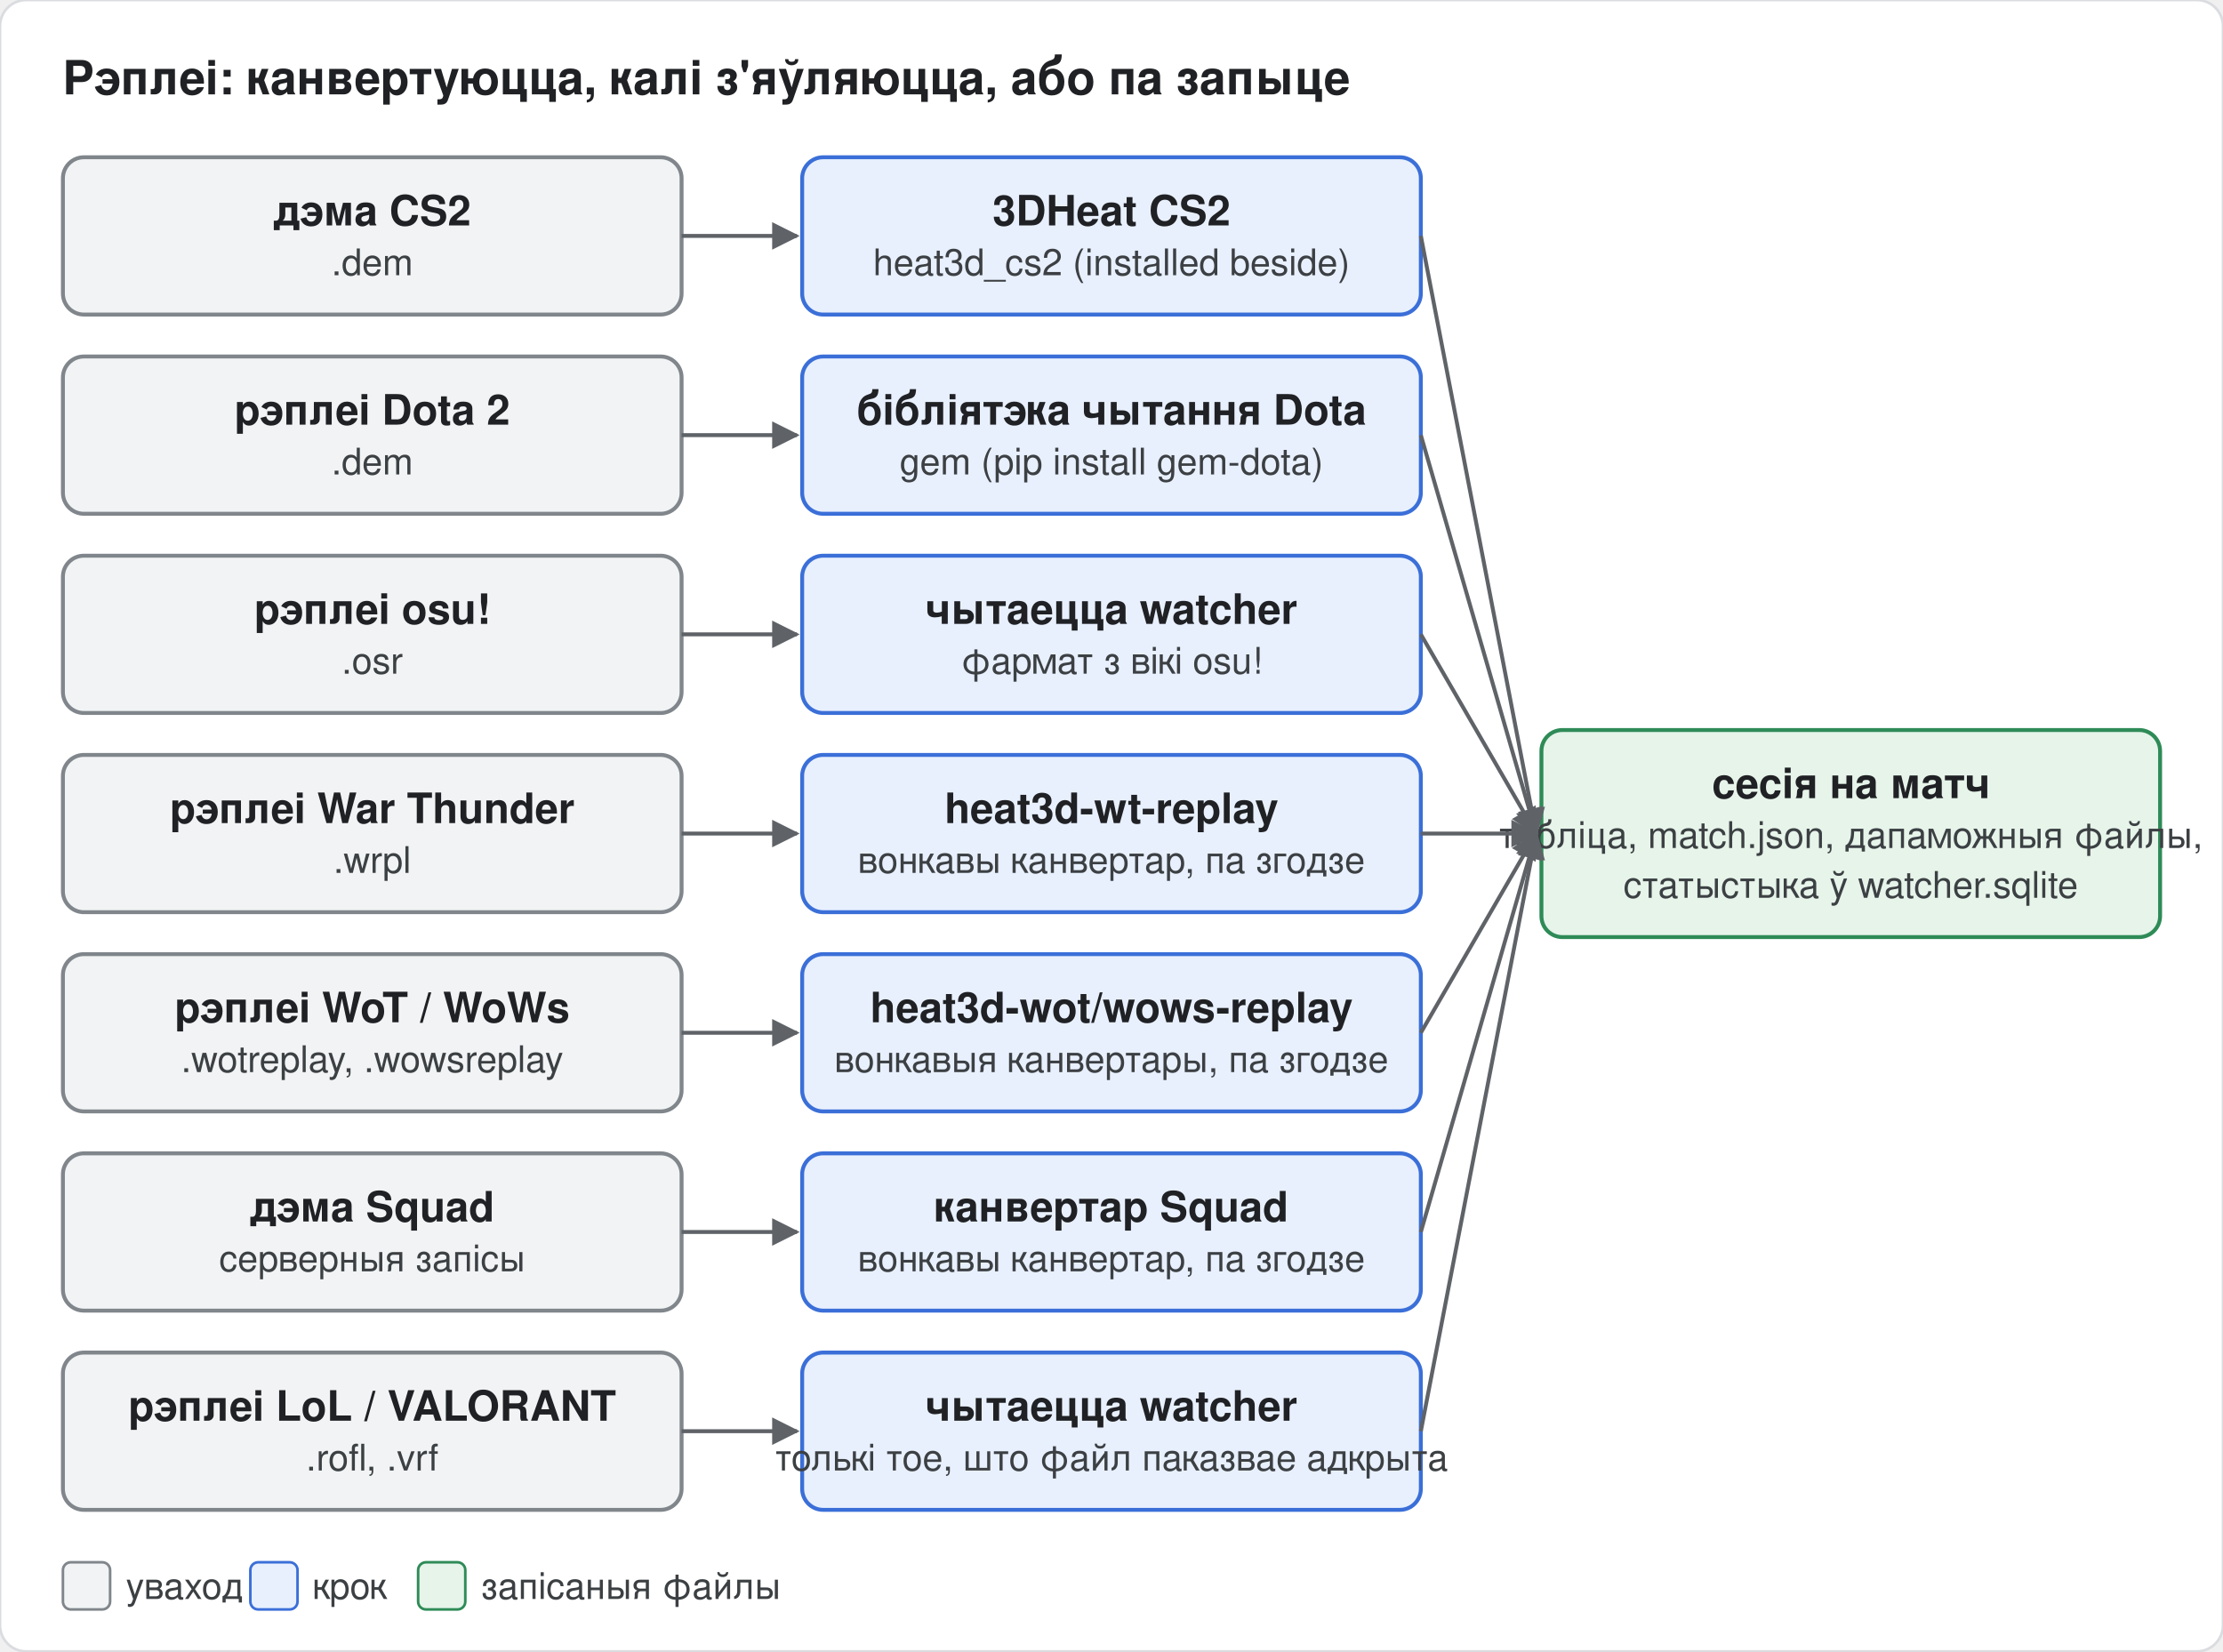
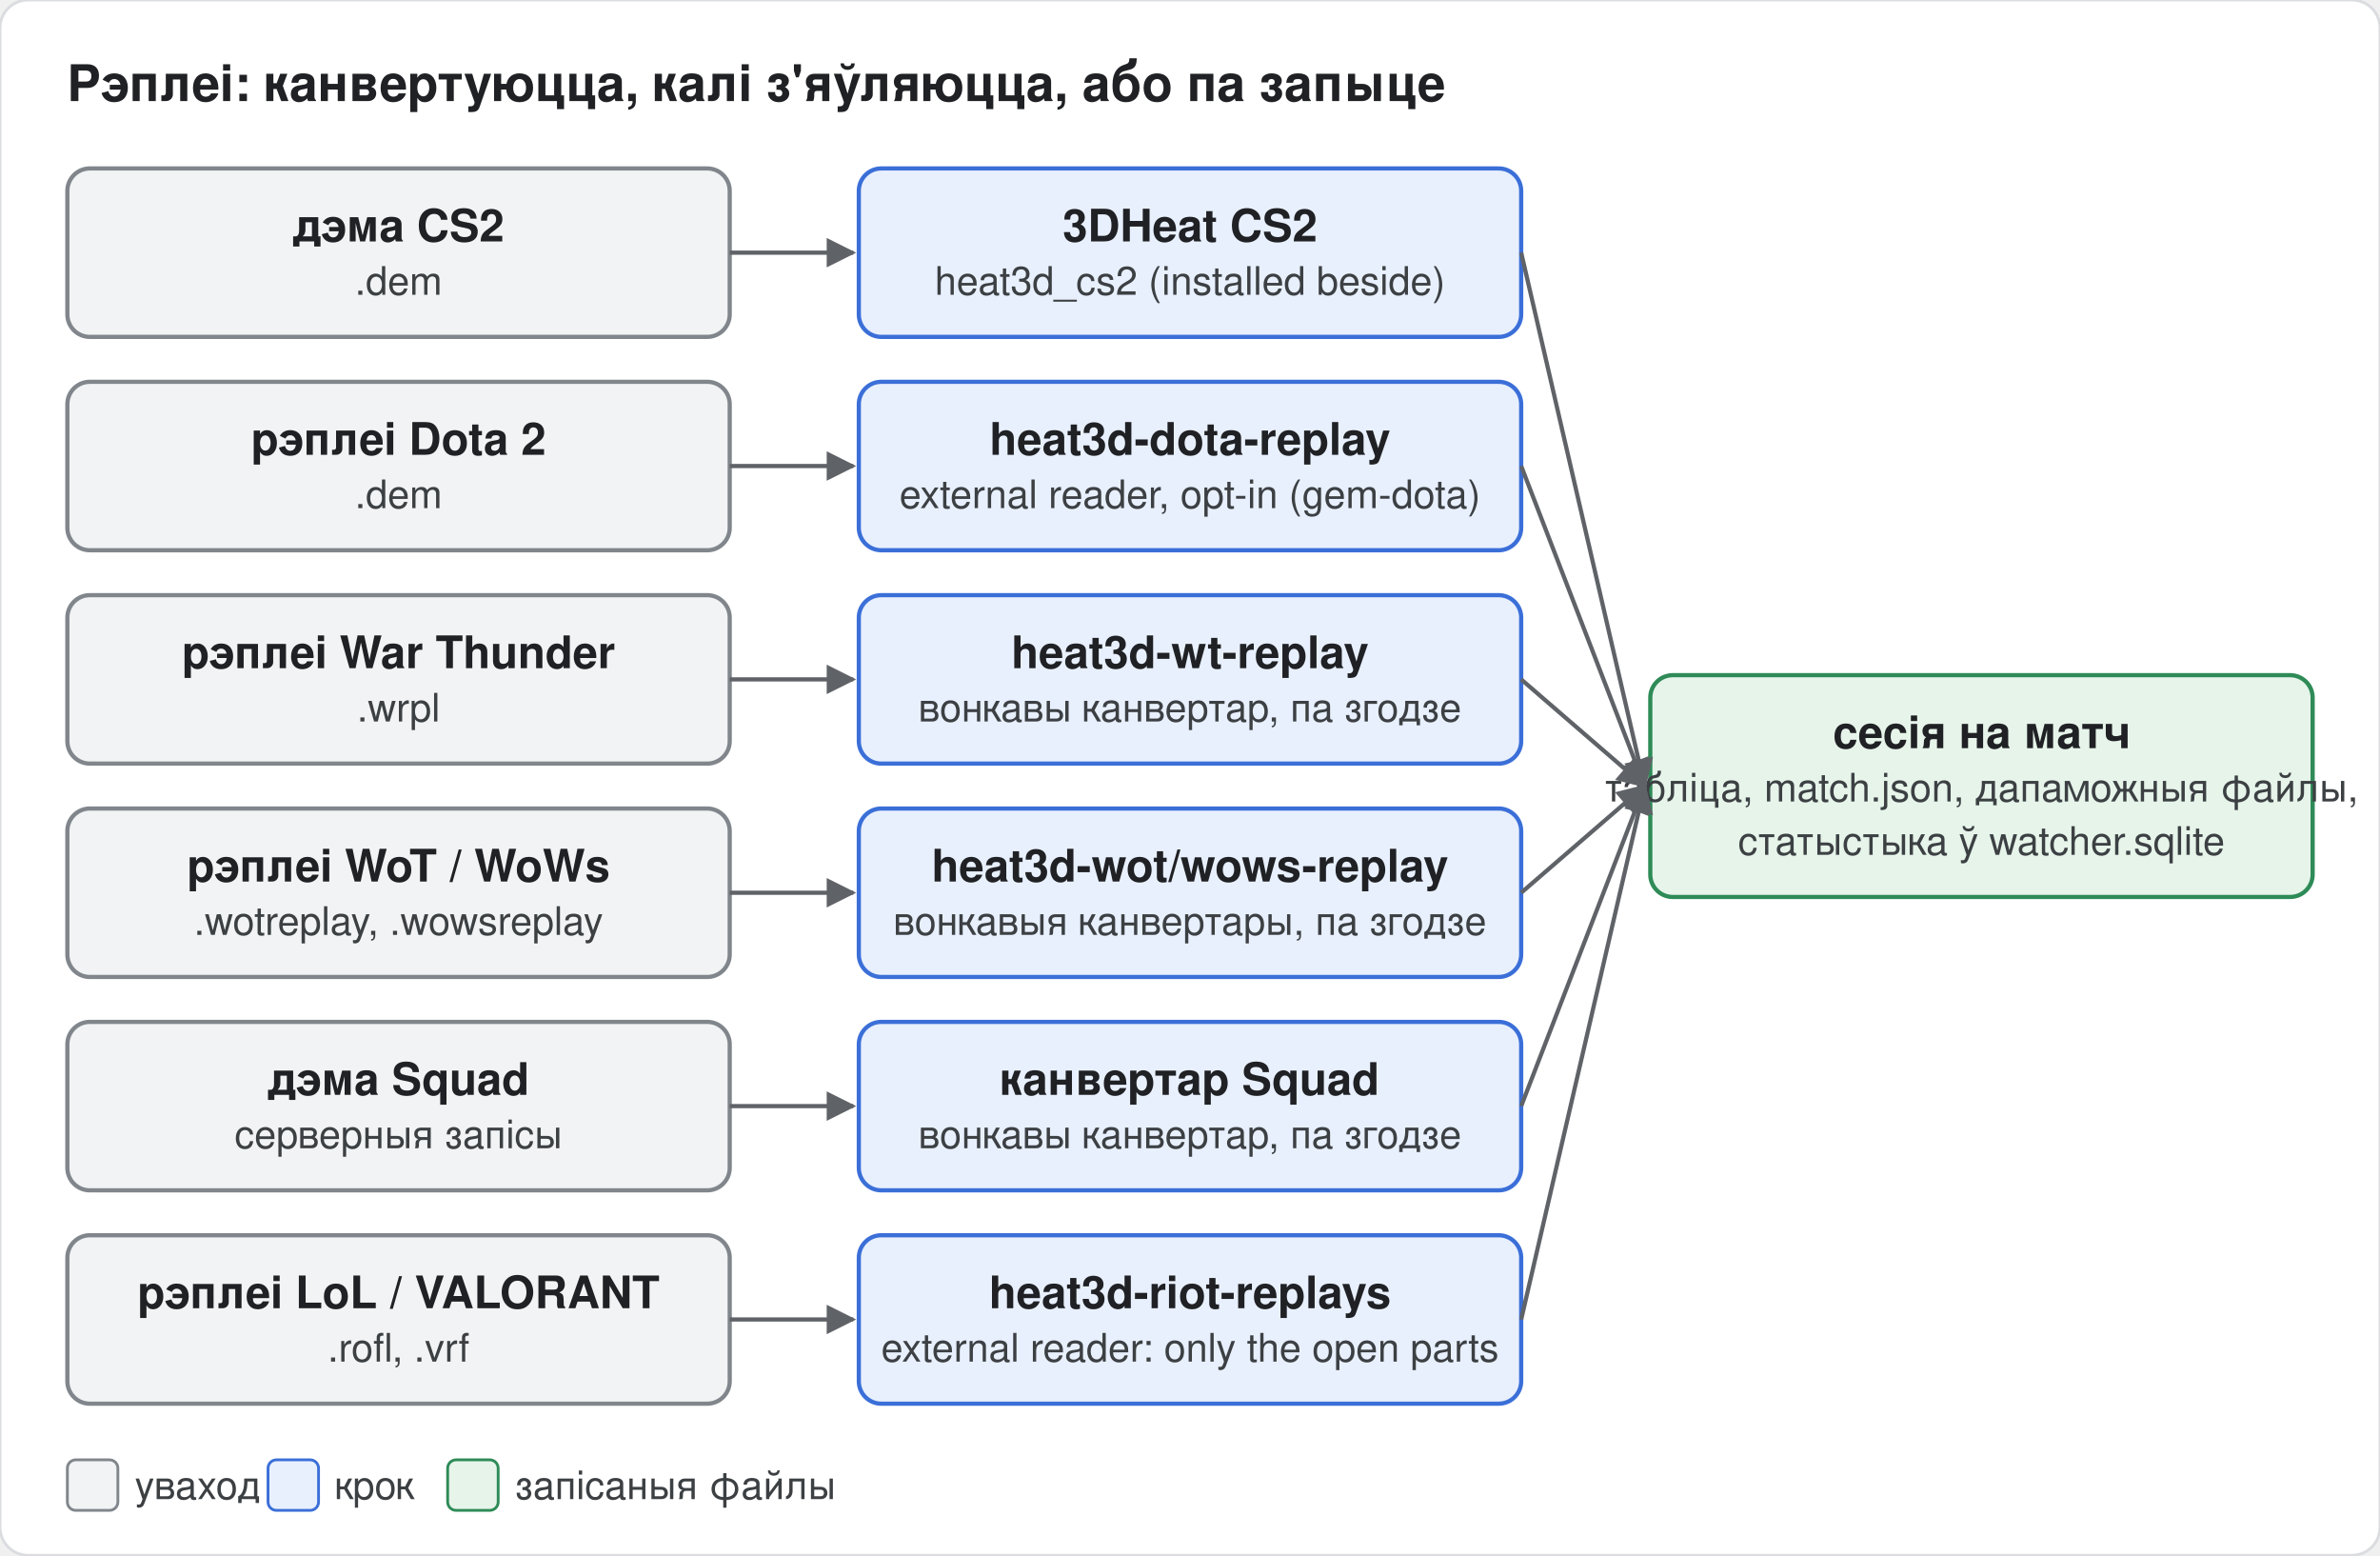
- <svg xmlns="http://www.w3.org/2000/svg" width="848" height="630" viewBox="0 0 848 630" font-family="Segoe UI,Helvetica,Arial,sans-serif" role="img" aria-label="Replays: converted when they appear, or on request">
+ <svg xmlns="http://www.w3.org/2000/svg" width="848" height="554" viewBox="0 0 848 554" font-family="Segoe UI,Helvetica,Arial,sans-serif" role="img" aria-label="Replays: converted when they appear, or on request">
  <defs>
    <marker id="a" viewBox="0 0 10 10" refX="9" refY="5" markerWidth="7" markerHeight="7" orient="auto">
      <path d="M0,0 L10,5 L0,10 z" fill="#5f6368" />
    </marker>
  </defs>
-   <rect width="848" height="630" rx="10" fill="#ffffff" stroke="#dadce0" />
+   <rect width="848" height="554" rx="10" fill="#ffffff" stroke="#dadce0" />
  <text x="24" y="36" font-size="18" font-weight="600" fill="#202124">Рэплеі: канвертуюцца, калі з'яўляюцца, або па запыце</text>
  <rect x="24" y="60.0" width="236" height="60" rx="8" fill="#f1f3f4" stroke="#80868b" stroke-width="1.5" />
  <text x="142.0" y="86.0" text-anchor="middle" font-weight="600" font-size="16" fill="#202124">дэма CS2</text>
  <text x="142.0" y="105.0" text-anchor="middle" font-size="14" fill="#3c4043">.dem</text>
  <rect x="24" y="136.0" width="236" height="60" rx="8" fill="#f1f3f4" stroke="#80868b" stroke-width="1.5" />
  <text x="142.0" y="162.0" text-anchor="middle" font-weight="600" font-size="16" fill="#202124">рэплеі Dota 2</text>
  <text x="142.0" y="181.0" text-anchor="middle" font-size="14" fill="#3c4043">.dem</text>
  <rect x="24" y="212.0" width="236" height="60" rx="8" fill="#f1f3f4" stroke="#80868b" stroke-width="1.5" />
-   <text x="142.0" y="238.0" text-anchor="middle" font-weight="600" font-size="16" fill="#202124">рэплеі osu!</text>
-   <text x="142.0" y="257.0" text-anchor="middle" font-size="14" fill="#3c4043">.osr</text>
+   <text x="142.0" y="238.0" text-anchor="middle" font-weight="600" font-size="16" fill="#202124">рэплеі War Thunder</text>
+   <text x="142.0" y="257.0" text-anchor="middle" font-size="14" fill="#3c4043">.wrpl</text>
  <rect x="24" y="288.0" width="236" height="60" rx="8" fill="#f1f3f4" stroke="#80868b" stroke-width="1.5" />
-   <text x="142.0" y="314.0" text-anchor="middle" font-weight="600" font-size="16" fill="#202124">рэплеі War Thunder</text>
-   <text x="142.0" y="333.0" text-anchor="middle" font-size="14" fill="#3c4043">.wrpl</text>
+   <text x="142.0" y="314.0" text-anchor="middle" font-weight="600" font-size="16" fill="#202124">рэплеі WoT / WoWs</text>
+   <text x="142.0" y="333.0" text-anchor="middle" font-size="14" fill="#3c4043">.wotreplay, .wowsreplay</text>
  <rect x="24" y="364.0" width="236" height="60" rx="8" fill="#f1f3f4" stroke="#80868b" stroke-width="1.5" />
-   <text x="142.0" y="390.0" text-anchor="middle" font-weight="600" font-size="16" fill="#202124">рэплеі WoT / WoWs</text>
-   <text x="142.0" y="409.0" text-anchor="middle" font-size="14" fill="#3c4043">.wotreplay, .wowsreplay</text>
+   <text x="142.0" y="390.0" text-anchor="middle" font-weight="600" font-size="16" fill="#202124">дэма Squad</text>
+   <text x="142.0" y="409.0" text-anchor="middle" font-size="14" fill="#3c4043">серверныя запісы</text>
  <rect x="24" y="440.0" width="236" height="60" rx="8" fill="#f1f3f4" stroke="#80868b" stroke-width="1.5" />
-   <text x="142.0" y="466.0" text-anchor="middle" font-weight="600" font-size="16" fill="#202124">дэма Squad</text>
-   <text x="142.0" y="485.0" text-anchor="middle" font-size="14" fill="#3c4043">серверныя запісы</text>
-   <rect x="24" y="516.0" width="236" height="60" rx="8" fill="#f1f3f4" stroke="#80868b" stroke-width="1.5" />
-   <text x="142.0" y="542.0" text-anchor="middle" font-weight="600" font-size="16" fill="#202124">рэплеі LoL / VALORANT</text>
-   <text x="142.0" y="561.0" text-anchor="middle" font-size="14" fill="#3c4043">.rofl, .vrf</text>
+   <text x="142.0" y="466.0" text-anchor="middle" font-weight="600" font-size="16" fill="#202124">рэплеі LoL / VALORANT</text>
+   <text x="142.0" y="485.0" text-anchor="middle" font-size="14" fill="#3c4043">.rofl, .vrf</text>
  <rect x="306" y="60.0" width="236" height="60" rx="8" fill="#e8f0fe" stroke="#3b6fd8" stroke-width="1.5" />
  <text x="424.0" y="86.0" text-anchor="middle" font-weight="600" font-size="16" fill="#202124">3DHeat CS2</text>
  <text x="424.0" y="105.0" text-anchor="middle" font-size="14" fill="#3c4043">heat3d_cs2 (installed beside)</text>
  <rect x="306" y="136.0" width="236" height="60" rx="8" fill="#e8f0fe" stroke="#3b6fd8" stroke-width="1.5" />
-   <text x="424.0" y="162.0" text-anchor="middle" font-weight="600" font-size="16" fill="#202124">бібліятэка чытання Dota</text>
-   <text x="424.0" y="181.0" text-anchor="middle" font-size="14" fill="#3c4043">gem (pip install gem-dota)</text>
+   <text x="424.0" y="162.0" text-anchor="middle" font-weight="600" font-size="16" fill="#202124">heat3d-dota-replay</text>
+   <text x="424.0" y="181.0" text-anchor="middle" font-size="14" fill="#3c4043">external reader, opt-in (gem-dota)</text>
  <rect x="306" y="212.0" width="236" height="60" rx="8" fill="#e8f0fe" stroke="#3b6fd8" stroke-width="1.5" />
-   <text x="424.0" y="238.0" text-anchor="middle" font-weight="600" font-size="16" fill="#202124">чытаецца watcher</text>
-   <text x="424.0" y="257.0" text-anchor="middle" font-size="14" fill="#3c4043">фармат з вікі osu!</text>
+   <text x="424.0" y="238.0" text-anchor="middle" font-weight="600" font-size="16" fill="#202124">heat3d-wt-replay</text>
+   <text x="424.0" y="257.0" text-anchor="middle" font-size="14" fill="#3c4043">вонкавы канвертар, па згодзе</text>
  <rect x="306" y="288.0" width="236" height="60" rx="8" fill="#e8f0fe" stroke="#3b6fd8" stroke-width="1.5" />
-   <text x="424.0" y="314.0" text-anchor="middle" font-weight="600" font-size="16" fill="#202124">heat3d-wt-replay</text>
-   <text x="424.0" y="333.0" text-anchor="middle" font-size="14" fill="#3c4043">вонкавы канвертар, па згодзе</text>
+   <text x="424.0" y="314.0" text-anchor="middle" font-weight="600" font-size="16" fill="#202124">heat3d-wot/wows-replay</text>
+   <text x="424.0" y="333.0" text-anchor="middle" font-size="14" fill="#3c4043">вонкавыя канвертары, па згодзе</text>
  <rect x="306" y="364.0" width="236" height="60" rx="8" fill="#e8f0fe" stroke="#3b6fd8" stroke-width="1.5" />
-   <text x="424.0" y="390.0" text-anchor="middle" font-weight="600" font-size="16" fill="#202124">heat3d-wot/wows-replay</text>
-   <text x="424.0" y="409.0" text-anchor="middle" font-size="14" fill="#3c4043">вонкавыя канвертары, па згодзе</text>
+   <text x="424.0" y="390.0" text-anchor="middle" font-weight="600" font-size="16" fill="#202124">канвертар Squad</text>
+   <text x="424.0" y="409.0" text-anchor="middle" font-size="14" fill="#3c4043">вонкавы канвертар, па згодзе</text>
  <rect x="306" y="440.0" width="236" height="60" rx="8" fill="#e8f0fe" stroke="#3b6fd8" stroke-width="1.5" />
-   <text x="424.0" y="466.0" text-anchor="middle" font-weight="600" font-size="16" fill="#202124">канвертар Squad</text>
-   <text x="424.0" y="485.0" text-anchor="middle" font-size="14" fill="#3c4043">вонкавы канвертар, па згодзе</text>
-   <rect x="306" y="516.0" width="236" height="60" rx="8" fill="#e8f0fe" stroke="#3b6fd8" stroke-width="1.5" />
-   <text x="424.0" y="542.0" text-anchor="middle" font-weight="600" font-size="16" fill="#202124">чытаецца watcher</text>
-   <text x="424.0" y="561.0" text-anchor="middle" font-size="14" fill="#3c4043">толькі тое, што файл паказвае адкрыта</text>
-   <rect x="588" y="278.5" width="236" height="79" rx="8" fill="#e6f4ea" stroke="#2e8b57" stroke-width="1.5" />
-   <text x="706.0" y="304.5" text-anchor="middle" font-weight="600" font-size="16" fill="#202124">сесія на матч</text>
-   <text x="706.0" y="323.5" text-anchor="middle" font-size="14" fill="#3c4043">табліца, match.json, дапаможныя файлы,</text>
-   <text x="706.0" y="342.5" text-anchor="middle" font-size="14" fill="#3c4043">статыстыка ў watcher.sqlite</text>
+   <text x="424.0" y="466.0" text-anchor="middle" font-weight="600" font-size="16" fill="#202124">heat3d-riot-replays</text>
+   <text x="424.0" y="485.0" text-anchor="middle" font-size="14" fill="#3c4043">external reader: only the open parts</text>
+   <rect x="588" y="240.5" width="236" height="79" rx="8" fill="#e6f4ea" stroke="#2e8b57" stroke-width="1.5" />
+   <text x="706.0" y="266.5" text-anchor="middle" font-weight="600" font-size="16" fill="#202124">сесія на матч</text>
+   <text x="706.0" y="285.5" text-anchor="middle" font-size="14" fill="#3c4043">табліца, match.json, дапаможныя файлы,</text>
+   <text x="706.0" y="304.5" text-anchor="middle" font-size="14" fill="#3c4043">статыстыка ў watcher.sqlite</text>
  <line x1="260" y1="90.0" x2="304" y2="90.0" stroke="#5f6368" stroke-width="1.5" marker-end="url(#a)" />
  <line x1="260" y1="166.0" x2="304" y2="166.0" stroke="#5f6368" stroke-width="1.5" marker-end="url(#a)" />
  <line x1="260" y1="242.0" x2="304" y2="242.0" stroke="#5f6368" stroke-width="1.5" marker-end="url(#a)" />
  <line x1="260" y1="318.0" x2="304" y2="318.0" stroke="#5f6368" stroke-width="1.5" marker-end="url(#a)" />
  <line x1="260" y1="394.0" x2="304" y2="394.0" stroke="#5f6368" stroke-width="1.5" marker-end="url(#a)" />
  <line x1="260" y1="470.0" x2="304" y2="470.0" stroke="#5f6368" stroke-width="1.5" marker-end="url(#a)" />
-   <line x1="260" y1="546.0" x2="304" y2="546.0" stroke="#5f6368" stroke-width="1.5" marker-end="url(#a)" />
-   <line x1="542" y1="90.0" x2="586" y2="318.0" stroke="#5f6368" stroke-width="1.5" marker-end="url(#a)" />
-   <line x1="542" y1="166.0" x2="586" y2="318.0" stroke="#5f6368" stroke-width="1.5" marker-end="url(#a)" />
-   <line x1="542" y1="242.0" x2="586" y2="318.0" stroke="#5f6368" stroke-width="1.5" marker-end="url(#a)" />
-   <line x1="542" y1="318.0" x2="586" y2="318.0" stroke="#5f6368" stroke-width="1.5" marker-end="url(#a)" />
-   <line x1="542" y1="394.0" x2="586" y2="318.0" stroke="#5f6368" stroke-width="1.5" marker-end="url(#a)" />
-   <line x1="542" y1="470.0" x2="586" y2="318.0" stroke="#5f6368" stroke-width="1.5" marker-end="url(#a)" />
-   <line x1="542" y1="546.0" x2="586" y2="318.0" stroke="#5f6368" stroke-width="1.5" marker-end="url(#a)" />
-   <rect x="24" y="596" width="18" height="18" rx="3" fill="#f1f3f4" stroke="#80868b" />
-   <text x="48" y="610" font-size="14" fill="#3c4043">уваход</text>
-   <rect x="95.5" y="596" width="18" height="18" rx="3" fill="#e8f0fe" stroke="#3b6fd8" />
-   <text x="119.5" y="610" font-size="14" fill="#3c4043">крок</text>
-   <rect x="159.5" y="596" width="18" height="18" rx="3" fill="#e6f4ea" stroke="#2e8b57" />
-   <text x="183.5" y="610" font-size="14" fill="#3c4043">запісаныя файлы</text>
+   <line x1="542" y1="90.0" x2="586" y2="280.0" stroke="#5f6368" stroke-width="1.5" marker-end="url(#a)" />
+   <line x1="542" y1="166.0" x2="586" y2="280.0" stroke="#5f6368" stroke-width="1.5" marker-end="url(#a)" />
+   <line x1="542" y1="242.0" x2="586" y2="280.0" stroke="#5f6368" stroke-width="1.5" marker-end="url(#a)" />
+   <line x1="542" y1="318.0" x2="586" y2="280.0" stroke="#5f6368" stroke-width="1.5" marker-end="url(#a)" />
+   <line x1="542" y1="394.0" x2="586" y2="280.0" stroke="#5f6368" stroke-width="1.5" marker-end="url(#a)" />
+   <line x1="542" y1="470.0" x2="586" y2="280.0" stroke="#5f6368" stroke-width="1.5" marker-end="url(#a)" />
+   <rect x="24" y="520" width="18" height="18" rx="3" fill="#f1f3f4" stroke="#80868b" />
+   <text x="48" y="534" font-size="14" fill="#3c4043">уваход</text>
+   <rect x="95.5" y="520" width="18" height="18" rx="3" fill="#e8f0fe" stroke="#3b6fd8" />
+   <text x="119.5" y="534" font-size="14" fill="#3c4043">крок</text>
+   <rect x="159.5" y="520" width="18" height="18" rx="3" fill="#e6f4ea" stroke="#2e8b57" />
+   <text x="183.5" y="534" font-size="14" fill="#3c4043">запісаныя файлы</text>
</svg>
